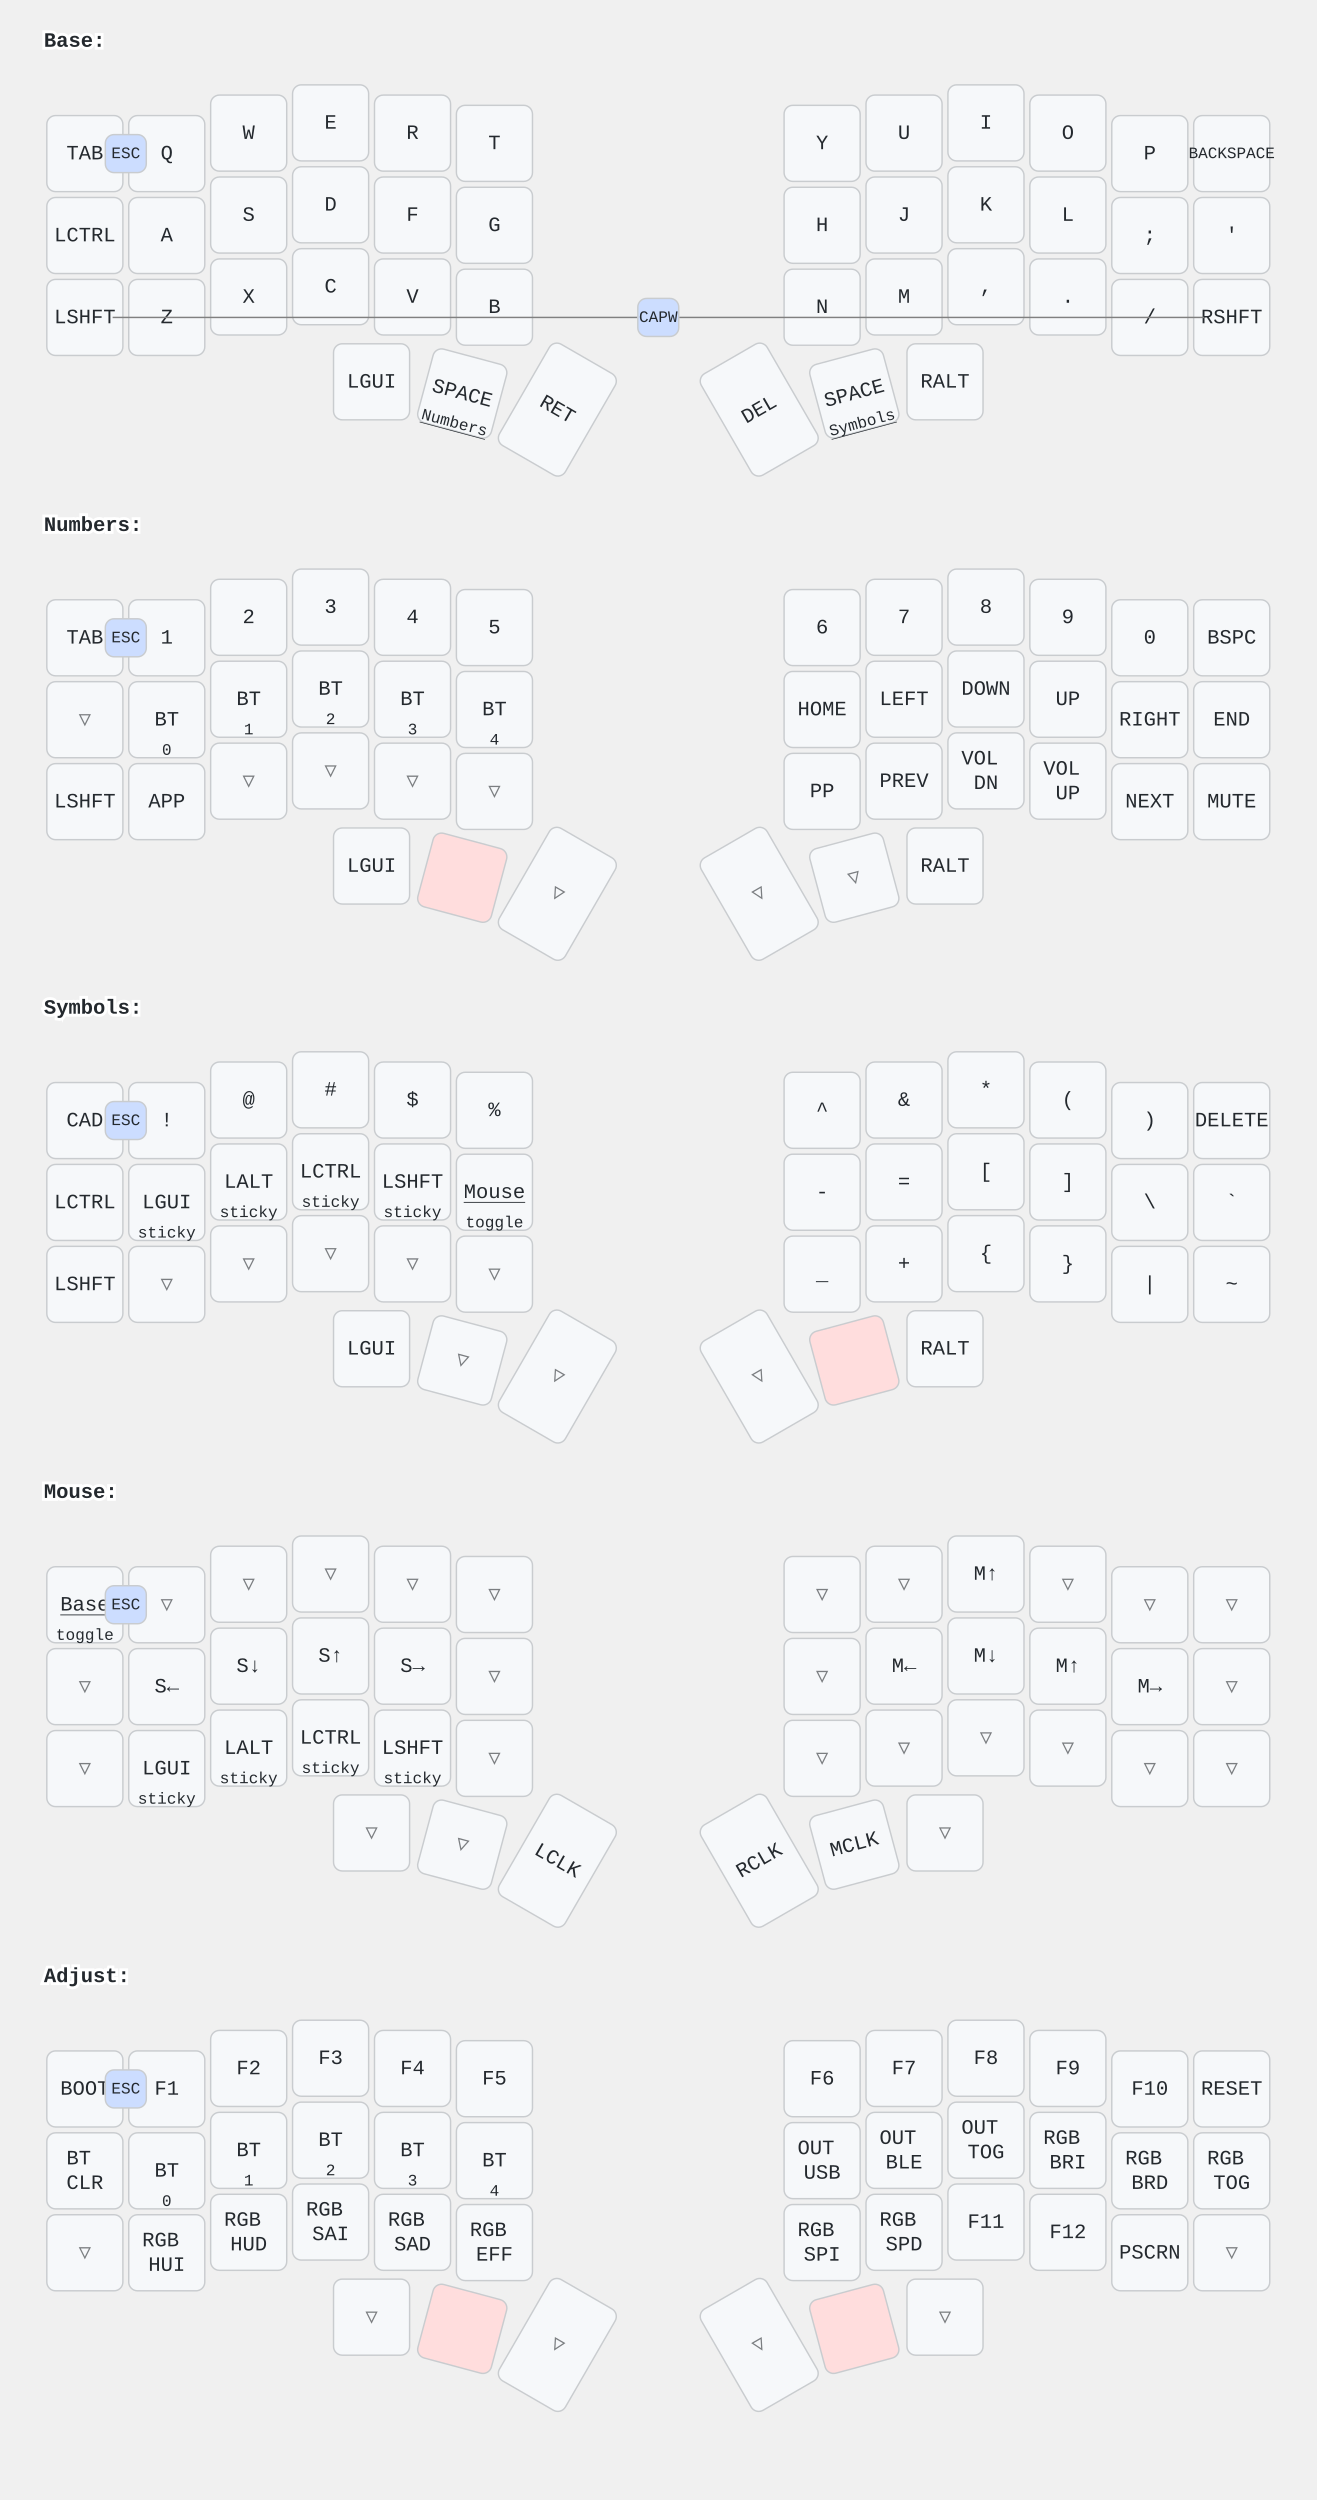
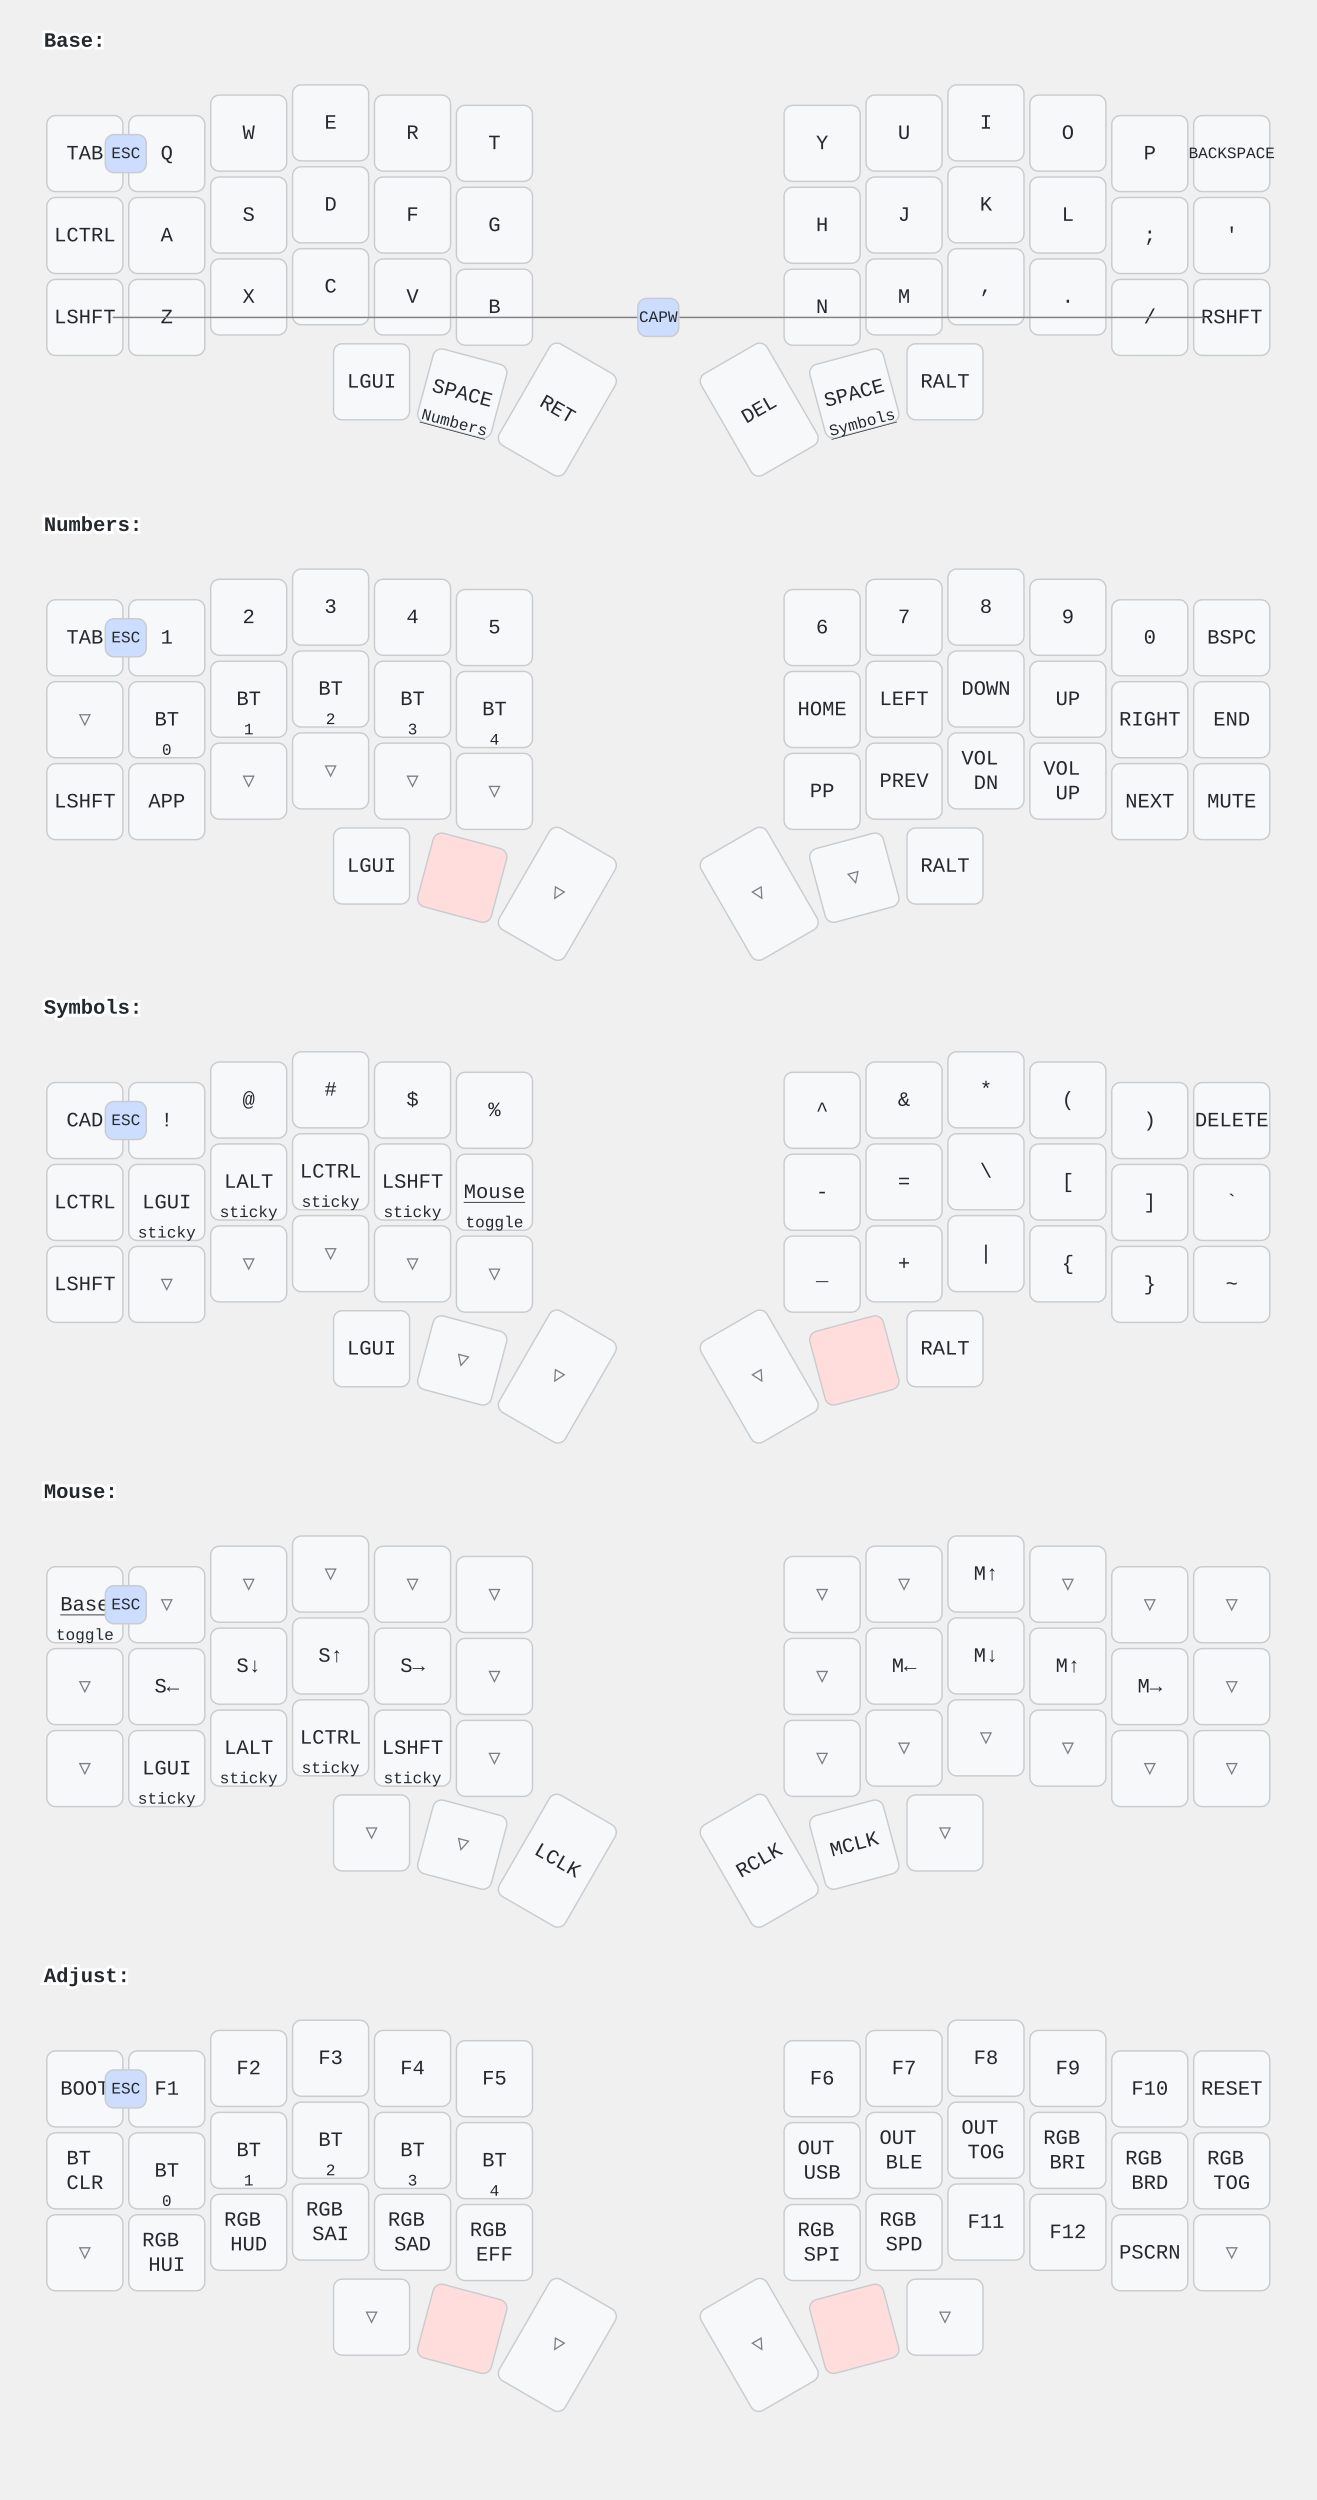
<svg xmlns="http://www.w3.org/2000/svg" width="900" height="1709" viewBox="0 0 900 1709" class="keymap">
  <style>/* inherit to force styles through use tags */
svg path {
    fill: inherit;
}

/* font and background color specifications */
svg.keymap {
    font-family: SFMono-Regular,Consolas,Liberation Mono,Menlo,monospace;
    font-size: 14px;
    font-kerning: normal;
    text-rendering: optimizeLegibility;
    fill: #24292e;
}

/* default key styling */
rect.key {
    fill: #f6f8fa;
}

rect.key, rect.combo {
    stroke: #c9cccf;
    stroke-width: 1;
}

/* default key side styling, only used is draw_key_sides is set */
rect.side {
    filter: brightness(90%);
}

/* color accent for combo boxes */
rect.combo, rect.combo-separate {
    fill: #cdf;
}

/* color accent for held keys */
rect.held, rect.combo.held {
    fill: #fdd;
}

/* color accent for ghost (optional) keys */
rect.ghost, rect.combo.ghost {
    stroke-dasharray: 4, 4;
    stroke-width: 2;
}

text {
    text-anchor: middle;
    dominant-baseline: middle;
}

/* styling for layer labels */
text.label {
    font-weight: bold;
    text-anchor: start;
    stroke: white;
    stroke-width: 4;
    paint-order: stroke;
}

/* styling for optional footer */
text.footer {
    text-anchor: end;
    dominant-baseline: auto;
    stroke: white;
    stroke-width: 4;
    paint-order: stroke;
}

/* styling for combo tap, and key non-tap label text */
text.combo, text.hold, text.shifted, text.left, text.right, text.tl, text.tr, text.bl, text.br {
    font-size: 11px;
}

text.hold, text.bl, text.br {
    text-anchor: middle;
    dominant-baseline: auto;
}

text.shifted, text.tl, text.tr {
    text-anchor: middle;
    dominant-baseline: hanging;
}

text.left, text.tl, text.bl {
    text-anchor: start;
}

text.right, text.tr, text.br {
    text-anchor: end;
}

text.layer-activator {
    text-decoration: underline;
}

/* styling for hold/shifted label text in combo box */
text.combo.hold, text.combo.shifted, text.combo.left, text.combo.right {
    font-size: 8px;
}

/* lighter symbol for transparent keys */
text.trans {
    fill: #7b7e81;
}

/* styling for combo dendrons */
path.combo {
    stroke-width: 1;
    stroke: gray;
    fill: none;
}

/* Start Tabler Icons Cleanup */
/* cannot use height/width with glyphs */
.icon-tabler &gt; path {
    fill: inherit;
    stroke: inherit;
    stroke-width: 2;
}
/* hide tabler's default box */
.icon-tabler &gt; path[stroke="none"][fill="none"] {
    visibility: hidden;
}
/* End Tabler Icons Cleanup */
</style>
  <g transform="translate(30, 0)" class="layer-Base">
    <text x="0" y="28" class="label" id="Base">Base:</text>
    <g transform="translate(0, 56)">
      <g transform="translate(28, 49)" class="key keypos-0">
        <rect rx="6" ry="6" x="-26" y="-26" width="52" height="52" class="key" />
        <text x="0" y="0" class="key tap">TAB</text>
      </g>
      <g transform="translate(84, 49)" class="key keypos-1">
        <rect rx="6" ry="6" x="-26" y="-26" width="52" height="52" class="key" />
        <text x="0" y="0" class="key tap">Q</text>
      </g>
      <g transform="translate(140, 35)" class="key keypos-2">
        <rect rx="6" ry="6" x="-26" y="-26" width="52" height="52" class="key" />
        <text x="0" y="0" class="key tap">W</text>
      </g>
      <g transform="translate(196, 28)" class="key keypos-3">
        <rect rx="6" ry="6" x="-26" y="-26" width="52" height="52" class="key" />
        <text x="0" y="0" class="key tap">E</text>
      </g>
      <g transform="translate(252, 35)" class="key keypos-4">
        <rect rx="6" ry="6" x="-26" y="-26" width="52" height="52" class="key" />
        <text x="0" y="0" class="key tap">R</text>
      </g>
      <g transform="translate(308, 42)" class="key keypos-5">
        <rect rx="6" ry="6" x="-26" y="-26" width="52" height="52" class="key" />
        <text x="0" y="0" class="key tap">T</text>
      </g>
      <g transform="translate(532, 42)" class="key keypos-6">
        <rect rx="6" ry="6" x="-26" y="-26" width="52" height="52" class="key" />
        <text x="0" y="0" class="key tap">Y</text>
      </g>
      <g transform="translate(588, 35)" class="key keypos-7">
        <rect rx="6" ry="6" x="-26" y="-26" width="52" height="52" class="key" />
        <text x="0" y="0" class="key tap">U</text>
      </g>
      <g transform="translate(644, 28)" class="key keypos-8">
        <rect rx="6" ry="6" x="-26" y="-26" width="52" height="52" class="key" />
        <text x="0" y="0" class="key tap">I</text>
      </g>
      <g transform="translate(700, 35)" class="key keypos-9">
        <rect rx="6" ry="6" x="-26" y="-26" width="52" height="52" class="key" />
        <text x="0" y="0" class="key tap">O</text>
      </g>
      <g transform="translate(756, 49)" class="key keypos-10">
        <rect rx="6" ry="6" x="-26" y="-26" width="52" height="52" class="key" />
        <text x="0" y="0" class="key tap">P</text>
      </g>
      <g transform="translate(812, 49)" class="key keypos-11">
        <rect rx="6" ry="6" x="-26" y="-26" width="52" height="52" class="key" />
        <text x="0" y="0" class="key tap">
          <tspan style="font-size: 78%">BACKSPACE</tspan>
        </text>
      </g>
      <g transform="translate(28, 105)" class="key keypos-12">
        <rect rx="6" ry="6" x="-26" y="-26" width="52" height="52" class="key" />
        <text x="0" y="0" class="key tap">LCTRL</text>
      </g>
      <g transform="translate(84, 105)" class="key keypos-13">
        <rect rx="6" ry="6" x="-26" y="-26" width="52" height="52" class="key" />
        <text x="0" y="0" class="key tap">A</text>
      </g>
      <g transform="translate(140, 91)" class="key keypos-14">
        <rect rx="6" ry="6" x="-26" y="-26" width="52" height="52" class="key" />
        <text x="0" y="0" class="key tap">S</text>
      </g>
      <g transform="translate(196, 84)" class="key keypos-15">
        <rect rx="6" ry="6" x="-26" y="-26" width="52" height="52" class="key" />
        <text x="0" y="0" class="key tap">D</text>
      </g>
      <g transform="translate(252, 91)" class="key keypos-16">
        <rect rx="6" ry="6" x="-26" y="-26" width="52" height="52" class="key" />
        <text x="0" y="0" class="key tap">F</text>
      </g>
      <g transform="translate(308, 98)" class="key keypos-17">
        <rect rx="6" ry="6" x="-26" y="-26" width="52" height="52" class="key" />
        <text x="0" y="0" class="key tap">G</text>
      </g>
      <g transform="translate(532, 98)" class="key keypos-18">
        <rect rx="6" ry="6" x="-26" y="-26" width="52" height="52" class="key" />
        <text x="0" y="0" class="key tap">H</text>
      </g>
      <g transform="translate(588, 91)" class="key keypos-19">
        <rect rx="6" ry="6" x="-26" y="-26" width="52" height="52" class="key" />
        <text x="0" y="0" class="key tap">J</text>
      </g>
      <g transform="translate(644, 84)" class="key keypos-20">
        <rect rx="6" ry="6" x="-26" y="-26" width="52" height="52" class="key" />
        <text x="0" y="0" class="key tap">K</text>
      </g>
      <g transform="translate(700, 91)" class="key keypos-21">
        <rect rx="6" ry="6" x="-26" y="-26" width="52" height="52" class="key" />
        <text x="0" y="0" class="key tap">L</text>
      </g>
      <g transform="translate(756, 105)" class="key keypos-22">
        <rect rx="6" ry="6" x="-26" y="-26" width="52" height="52" class="key" />
        <text x="0" y="0" class="key tap">;</text>
      </g>
      <g transform="translate(812, 105)" class="key keypos-23">
        <rect rx="6" ry="6" x="-26" y="-26" width="52" height="52" class="key" />
        <text x="0" y="0" class="key tap">'</text>
      </g>
      <g transform="translate(28, 161)" class="key keypos-24">
        <rect rx="6" ry="6" x="-26" y="-26" width="52" height="52" class="key" />
        <text x="0" y="0" class="key tap">LSHFT</text>
      </g>
      <g transform="translate(84, 161)" class="key keypos-25">
        <rect rx="6" ry="6" x="-26" y="-26" width="52" height="52" class="key" />
        <text x="0" y="0" class="key tap">Z</text>
      </g>
      <g transform="translate(140, 147)" class="key keypos-26">
        <rect rx="6" ry="6" x="-26" y="-26" width="52" height="52" class="key" />
        <text x="0" y="0" class="key tap">X</text>
      </g>
      <g transform="translate(196, 140)" class="key keypos-27">
        <rect rx="6" ry="6" x="-26" y="-26" width="52" height="52" class="key" />
        <text x="0" y="0" class="key tap">C</text>
      </g>
      <g transform="translate(252, 147)" class="key keypos-28">
        <rect rx="6" ry="6" x="-26" y="-26" width="52" height="52" class="key" />
        <text x="0" y="0" class="key tap">V</text>
      </g>
      <g transform="translate(308, 154)" class="key keypos-29">
        <rect rx="6" ry="6" x="-26" y="-26" width="52" height="52" class="key" />
        <text x="0" y="0" class="key tap">B</text>
      </g>
      <g transform="translate(532, 154)" class="key keypos-30">
        <rect rx="6" ry="6" x="-26" y="-26" width="52" height="52" class="key" />
        <text x="0" y="0" class="key tap">N</text>
      </g>
      <g transform="translate(588, 147)" class="key keypos-31">
        <rect rx="6" ry="6" x="-26" y="-26" width="52" height="52" class="key" />
        <text x="0" y="0" class="key tap">M</text>
      </g>
      <g transform="translate(644, 140)" class="key keypos-32">
        <rect rx="6" ry="6" x="-26" y="-26" width="52" height="52" class="key" />
        <text x="0" y="0" class="key tap">,</text>
      </g>
      <g transform="translate(700, 147)" class="key keypos-33">
        <rect rx="6" ry="6" x="-26" y="-26" width="52" height="52" class="key" />
        <text x="0" y="0" class="key tap">.</text>
      </g>
      <g transform="translate(756, 161)" class="key keypos-34">
        <rect rx="6" ry="6" x="-26" y="-26" width="52" height="52" class="key" />
        <text x="0" y="0" class="key tap">/</text>
      </g>
      <g transform="translate(812, 161)" class="key keypos-35">
        <rect rx="6" ry="6" x="-26" y="-26" width="52" height="52" class="key" />
        <text x="0" y="0" class="key tap">RSHFT</text>
      </g>
      <g transform="translate(224, 205)" class="key keypos-36">
        <rect rx="6" ry="6" x="-26" y="-26" width="52" height="52" class="key" />
        <text x="0" y="0" class="key tap">LGUI</text>
      </g>
      <g transform="translate(286, 213) rotate(15.0)" class="key keypos-37">
        <rect rx="6" ry="6" x="-26" y="-26" width="52" height="52" class="key" />
        <text x="0" y="0" class="key tap">SPACE</text>
        <a href="#Numbers">
          <text x="0" y="24" class="key hold layer-activator">Numbers</text>
        </a>
      </g>
      <g transform="translate(351, 224) rotate(30.0)" class="key keypos-38">
        <rect rx="6" ry="6" x="-26" y="-40" width="52" height="80" class="key" />
        <text x="0" y="0" class="key tap">RET</text>
      </g>
      <g transform="translate(489, 224) rotate(-30.0)" class="key keypos-39">
        <rect rx="6" ry="6" x="-26" y="-40" width="52" height="80" class="key" />
        <text x="0" y="0" class="key tap">DEL</text>
      </g>
      <g transform="translate(554, 213) rotate(-15.0)" class="key keypos-40">
        <rect rx="6" ry="6" x="-26" y="-26" width="52" height="52" class="key" />
        <text x="0" y="0" class="key tap">SPACE</text>
        <a href="#Symbols">
          <text x="0" y="24" class="key hold layer-activator">Symbols</text>
        </a>
      </g>
      <g transform="translate(616, 205)" class="key keypos-41">
        <rect rx="6" ry="6" x="-26" y="-26" width="52" height="52" class="key" />
        <text x="0" y="0" class="key tap">RALT</text>
      </g>
      <g class="combo combopos-0">
        <rect rx="6" ry="6" x="42" y="36" width="28" height="26" class="combo" />
        <text x="56" y="49" class="combo tap">ESC</text>
      </g>
      <g class="combo combopos-1">
        <path d="M420,161 l-373,0" class="combo" />
        <path d="M420,161 l373,0" class="combo" />
        <rect rx="6" ry="6" x="406" y="148" width="28" height="26" class="combo" />
        <text x="420" y="161" class="combo tap">CAPW</text>
      </g>
    </g>
  </g>
  <g transform="translate(30, 331)" class="layer-Numbers">
    <text x="0" y="28" class="label" id="Numbers">Numbers:</text>
    <g transform="translate(0, 56)">
      <g transform="translate(28, 49)" class="key keypos-0">
        <rect rx="6" ry="6" x="-26" y="-26" width="52" height="52" class="key" />
        <text x="0" y="0" class="key tap">TAB</text>
      </g>
      <g transform="translate(84, 49)" class="key keypos-1">
        <rect rx="6" ry="6" x="-26" y="-26" width="52" height="52" class="key" />
        <text x="0" y="0" class="key tap">1</text>
      </g>
      <g transform="translate(140, 35)" class="key keypos-2">
        <rect rx="6" ry="6" x="-26" y="-26" width="52" height="52" class="key" />
        <text x="0" y="0" class="key tap">2</text>
      </g>
      <g transform="translate(196, 28)" class="key keypos-3">
        <rect rx="6" ry="6" x="-26" y="-26" width="52" height="52" class="key" />
        <text x="0" y="0" class="key tap">3</text>
      </g>
      <g transform="translate(252, 35)" class="key keypos-4">
        <rect rx="6" ry="6" x="-26" y="-26" width="52" height="52" class="key" />
        <text x="0" y="0" class="key tap">4</text>
      </g>
      <g transform="translate(308, 42)" class="key keypos-5">
        <rect rx="6" ry="6" x="-26" y="-26" width="52" height="52" class="key" />
        <text x="0" y="0" class="key tap">5</text>
      </g>
      <g transform="translate(532, 42)" class="key keypos-6">
        <rect rx="6" ry="6" x="-26" y="-26" width="52" height="52" class="key" />
        <text x="0" y="0" class="key tap">6</text>
      </g>
      <g transform="translate(588, 35)" class="key keypos-7">
        <rect rx="6" ry="6" x="-26" y="-26" width="52" height="52" class="key" />
        <text x="0" y="0" class="key tap">7</text>
      </g>
      <g transform="translate(644, 28)" class="key keypos-8">
        <rect rx="6" ry="6" x="-26" y="-26" width="52" height="52" class="key" />
        <text x="0" y="0" class="key tap">8</text>
      </g>
      <g transform="translate(700, 35)" class="key keypos-9">
        <rect rx="6" ry="6" x="-26" y="-26" width="52" height="52" class="key" />
        <text x="0" y="0" class="key tap">9</text>
      </g>
      <g transform="translate(756, 49)" class="key keypos-10">
        <rect rx="6" ry="6" x="-26" y="-26" width="52" height="52" class="key" />
        <text x="0" y="0" class="key tap">0</text>
      </g>
      <g transform="translate(812, 49)" class="key keypos-11">
        <rect rx="6" ry="6" x="-26" y="-26" width="52" height="52" class="key" />
        <text x="0" y="0" class="key tap">BSPC</text>
      </g>
      <g transform="translate(28, 105)" class="key trans keypos-12">
        <rect rx="6" ry="6" x="-26" y="-26" width="52" height="52" class="key trans" />
        <text x="0" y="0" class="key trans tap">▽</text>
      </g>
      <g transform="translate(84, 105)" class="key keypos-13">
        <rect rx="6" ry="6" x="-26" y="-26" width="52" height="52" class="key" />
        <text x="0" y="0" class="key tap">BT</text>
        <text x="0" y="24" class="key hold">0</text>
      </g>
      <g transform="translate(140, 91)" class="key keypos-14">
        <rect rx="6" ry="6" x="-26" y="-26" width="52" height="52" class="key" />
        <text x="0" y="0" class="key tap">BT</text>
        <text x="0" y="24" class="key hold">1</text>
      </g>
      <g transform="translate(196, 84)" class="key keypos-15">
        <rect rx="6" ry="6" x="-26" y="-26" width="52" height="52" class="key" />
        <text x="0" y="0" class="key tap">BT</text>
        <text x="0" y="24" class="key hold">2</text>
      </g>
      <g transform="translate(252, 91)" class="key keypos-16">
        <rect rx="6" ry="6" x="-26" y="-26" width="52" height="52" class="key" />
        <text x="0" y="0" class="key tap">BT</text>
        <text x="0" y="24" class="key hold">3</text>
      </g>
      <g transform="translate(308, 98)" class="key keypos-17">
        <rect rx="6" ry="6" x="-26" y="-26" width="52" height="52" class="key" />
        <text x="0" y="0" class="key tap">BT</text>
        <text x="0" y="24" class="key hold">4</text>
      </g>
      <g transform="translate(532, 98)" class="key keypos-18">
        <rect rx="6" ry="6" x="-26" y="-26" width="52" height="52" class="key" />
        <text x="0" y="0" class="key tap">HOME</text>
      </g>
      <g transform="translate(588, 91)" class="key keypos-19">
        <rect rx="6" ry="6" x="-26" y="-26" width="52" height="52" class="key" />
        <text x="0" y="0" class="key tap">LEFT</text>
      </g>
      <g transform="translate(644, 84)" class="key keypos-20">
        <rect rx="6" ry="6" x="-26" y="-26" width="52" height="52" class="key" />
        <text x="0" y="0" class="key tap">DOWN</text>
      </g>
      <g transform="translate(700, 91)" class="key keypos-21">
        <rect rx="6" ry="6" x="-26" y="-26" width="52" height="52" class="key" />
        <text x="0" y="0" class="key tap">UP</text>
      </g>
      <g transform="translate(756, 105)" class="key keypos-22">
        <rect rx="6" ry="6" x="-26" y="-26" width="52" height="52" class="key" />
        <text x="0" y="0" class="key tap">RIGHT</text>
      </g>
      <g transform="translate(812, 105)" class="key keypos-23">
        <rect rx="6" ry="6" x="-26" y="-26" width="52" height="52" class="key" />
        <text x="0" y="0" class="key tap">END</text>
      </g>
      <g transform="translate(28, 161)" class="key keypos-24">
        <rect rx="6" ry="6" x="-26" y="-26" width="52" height="52" class="key" />
        <text x="0" y="0" class="key tap">LSHFT</text>
      </g>
      <g transform="translate(84, 161)" class="key keypos-25">
        <rect rx="6" ry="6" x="-26" y="-26" width="52" height="52" class="key" />
        <text x="0" y="0" class="key tap">APP</text>
      </g>
      <g transform="translate(140, 147)" class="key trans keypos-26">
        <rect rx="6" ry="6" x="-26" y="-26" width="52" height="52" class="key trans" />
        <text x="0" y="0" class="key trans tap">▽</text>
      </g>
      <g transform="translate(196, 140)" class="key trans keypos-27">
        <rect rx="6" ry="6" x="-26" y="-26" width="52" height="52" class="key trans" />
        <text x="0" y="0" class="key trans tap">▽</text>
      </g>
      <g transform="translate(252, 147)" class="key trans keypos-28">
        <rect rx="6" ry="6" x="-26" y="-26" width="52" height="52" class="key trans" />
        <text x="0" y="0" class="key trans tap">▽</text>
      </g>
      <g transform="translate(308, 154)" class="key trans keypos-29">
        <rect rx="6" ry="6" x="-26" y="-26" width="52" height="52" class="key trans" />
        <text x="0" y="0" class="key trans tap">▽</text>
      </g>
      <g transform="translate(532, 154)" class="key keypos-30">
        <rect rx="6" ry="6" x="-26" y="-26" width="52" height="52" class="key" />
        <text x="0" y="0" class="key tap">PP</text>
      </g>
      <g transform="translate(588, 147)" class="key keypos-31">
        <rect rx="6" ry="6" x="-26" y="-26" width="52" height="52" class="key" />
        <text x="0" y="0" class="key tap">PREV</text>
      </g>
      <g transform="translate(644, 140)" class="key keypos-32">
        <rect rx="6" ry="6" x="-26" y="-26" width="52" height="52" class="key" />
        <text x="0" y="0" class="key tap">
          <tspan x="0" dy="-0.6em">VOL</tspan>
          <tspan x="0" dy="1.2em">DN</tspan>
        </text>
      </g>
      <g transform="translate(700, 147)" class="key keypos-33">
        <rect rx="6" ry="6" x="-26" y="-26" width="52" height="52" class="key" />
        <text x="0" y="0" class="key tap">
          <tspan x="0" dy="-0.6em">VOL</tspan>
          <tspan x="0" dy="1.2em">UP</tspan>
        </text>
      </g>
      <g transform="translate(756, 161)" class="key keypos-34">
        <rect rx="6" ry="6" x="-26" y="-26" width="52" height="52" class="key" />
        <text x="0" y="0" class="key tap">NEXT</text>
      </g>
      <g transform="translate(812, 161)" class="key keypos-35">
        <rect rx="6" ry="6" x="-26" y="-26" width="52" height="52" class="key" />
        <text x="0" y="0" class="key tap">MUTE</text>
      </g>
      <g transform="translate(224, 205)" class="key keypos-36">
        <rect rx="6" ry="6" x="-26" y="-26" width="52" height="52" class="key" />
        <text x="0" y="0" class="key tap">LGUI</text>
      </g>
      <g transform="translate(286, 213) rotate(15.0)" class="key held keypos-37">
        <rect rx="6" ry="6" x="-26" y="-26" width="52" height="52" class="key held" />
      </g>
      <g transform="translate(351, 224) rotate(30.0)" class="key trans keypos-38">
        <rect rx="6" ry="6" x="-26" y="-40" width="52" height="80" class="key trans" />
        <text x="0" y="0" class="key trans tap">▽</text>
      </g>
      <g transform="translate(489, 224) rotate(-30.0)" class="key trans keypos-39">
        <rect rx="6" ry="6" x="-26" y="-40" width="52" height="80" class="key trans" />
        <text x="0" y="0" class="key trans tap">▽</text>
      </g>
      <g transform="translate(554, 213) rotate(-15.0)" class="key trans keypos-40">
        <rect rx="6" ry="6" x="-26" y="-26" width="52" height="52" class="key trans" />
        <text x="0" y="0" class="key trans tap">▽</text>
      </g>
      <g transform="translate(616, 205)" class="key keypos-41">
        <rect rx="6" ry="6" x="-26" y="-26" width="52" height="52" class="key" />
        <text x="0" y="0" class="key tap">RALT</text>
      </g>
      <g class="combo combopos-0">
        <rect rx="6" ry="6" x="42" y="36" width="28" height="26" class="combo" />
        <text x="56" y="49" class="combo tap">ESC</text>
      </g>
    </g>
  </g>
  <g transform="translate(30, 661)" class="layer-Symbols">
    <text x="0" y="28" class="label" id="Symbols">Symbols:</text>
    <g transform="translate(0, 56)">
      <g transform="translate(28, 49)" class="key keypos-0">
        <rect rx="6" ry="6" x="-26" y="-26" width="52" height="52" class="key" />
        <text x="0" y="0" class="key tap">CAD</text>
      </g>
      <g transform="translate(84, 49)" class="key keypos-1">
        <rect rx="6" ry="6" x="-26" y="-26" width="52" height="52" class="key" />
        <text x="0" y="0" class="key tap">!</text>
      </g>
      <g transform="translate(140, 35)" class="key keypos-2">
        <rect rx="6" ry="6" x="-26" y="-26" width="52" height="52" class="key" />
        <text x="0" y="0" class="key tap">@</text>
      </g>
      <g transform="translate(196, 28)" class="key keypos-3">
        <rect rx="6" ry="6" x="-26" y="-26" width="52" height="52" class="key" />
        <text x="0" y="0" class="key tap">#</text>
      </g>
      <g transform="translate(252, 35)" class="key keypos-4">
        <rect rx="6" ry="6" x="-26" y="-26" width="52" height="52" class="key" />
        <text x="0" y="0" class="key tap">$</text>
      </g>
      <g transform="translate(308, 42)" class="key keypos-5">
        <rect rx="6" ry="6" x="-26" y="-26" width="52" height="52" class="key" />
        <text x="0" y="0" class="key tap">%</text>
      </g>
      <g transform="translate(532, 42)" class="key keypos-6">
        <rect rx="6" ry="6" x="-26" y="-26" width="52" height="52" class="key" />
        <text x="0" y="0" class="key tap">^</text>
      </g>
      <g transform="translate(588, 35)" class="key keypos-7">
        <rect rx="6" ry="6" x="-26" y="-26" width="52" height="52" class="key" />
        <text x="0" y="0" class="key tap">&amp;</text>
      </g>
      <g transform="translate(644, 28)" class="key keypos-8">
        <rect rx="6" ry="6" x="-26" y="-26" width="52" height="52" class="key" />
        <text x="0" y="0" class="key tap">*</text>
      </g>
      <g transform="translate(700, 35)" class="key keypos-9">
        <rect rx="6" ry="6" x="-26" y="-26" width="52" height="52" class="key" />
        <text x="0" y="0" class="key tap">(</text>
      </g>
      <g transform="translate(756, 49)" class="key keypos-10">
        <rect rx="6" ry="6" x="-26" y="-26" width="52" height="52" class="key" />
        <text x="0" y="0" class="key tap">)</text>
      </g>
      <g transform="translate(812, 49)" class="key keypos-11">
        <rect rx="6" ry="6" x="-26" y="-26" width="52" height="52" class="key" />
        <text x="0" y="0" class="key tap">DELETE</text>
      </g>
      <g transform="translate(28, 105)" class="key keypos-12">
        <rect rx="6" ry="6" x="-26" y="-26" width="52" height="52" class="key" />
        <text x="0" y="0" class="key tap">LCTRL</text>
      </g>
      <g transform="translate(84, 105)" class="key keypos-13">
        <rect rx="6" ry="6" x="-26" y="-26" width="52" height="52" class="key" />
        <text x="0" y="0" class="key tap">LGUI</text>
        <text x="0" y="24" class="key hold">sticky</text>
      </g>
      <g transform="translate(140, 91)" class="key keypos-14">
        <rect rx="6" ry="6" x="-26" y="-26" width="52" height="52" class="key" />
        <text x="0" y="0" class="key tap">LALT</text>
        <text x="0" y="24" class="key hold">sticky</text>
      </g>
      <g transform="translate(196, 84)" class="key keypos-15">
        <rect rx="6" ry="6" x="-26" y="-26" width="52" height="52" class="key" />
        <text x="0" y="0" class="key tap">LCTRL</text>
        <text x="0" y="24" class="key hold">sticky</text>
      </g>
      <g transform="translate(252, 91)" class="key keypos-16">
        <rect rx="6" ry="6" x="-26" y="-26" width="52" height="52" class="key" />
        <text x="0" y="0" class="key tap">LSHFT</text>
        <text x="0" y="24" class="key hold">sticky</text>
      </g>
      <g transform="translate(308, 98)" class="key keypos-17">
        <rect rx="6" ry="6" x="-26" y="-26" width="52" height="52" class="key" />
        <a href="#Mouse">
          <text x="0" y="0" class="key tap layer-activator">Mouse</text>
        </a>
        <text x="0" y="24" class="key hold">toggle</text>
      </g>
      <g transform="translate(532, 98)" class="key keypos-18">
        <rect rx="6" ry="6" x="-26" y="-26" width="52" height="52" class="key" />
        <text x="0" y="0" class="key tap">-</text>
      </g>
      <g transform="translate(588, 91)" class="key keypos-19">
        <rect rx="6" ry="6" x="-26" y="-26" width="52" height="52" class="key" />
        <text x="0" y="0" class="key tap">=</text>
      </g>
      <g transform="translate(644, 84)" class="key keypos-20">
        <rect rx="6" ry="6" x="-26" y="-26" width="52" height="52" class="key" />
+         <text x="0" y="0" class="key tap">\</text>
+       </g>
+       <g transform="translate(700, 91)" class="key keypos-21">
+         <rect rx="6" ry="6" x="-26" y="-26" width="52" height="52" class="key" />
        <text x="0" y="0" class="key tap">[</text>
      </g>
-       <g transform="translate(700, 91)" class="key keypos-21">
+       <g transform="translate(756, 105)" class="key keypos-22">
        <rect rx="6" ry="6" x="-26" y="-26" width="52" height="52" class="key" />
        <text x="0" y="0" class="key tap">]</text>
      </g>
-       <g transform="translate(756, 105)" class="key keypos-22">
-         <rect rx="6" ry="6" x="-26" y="-26" width="52" height="52" class="key" />
-         <text x="0" y="0" class="key tap">\</text>
-       </g>
      <g transform="translate(812, 105)" class="key keypos-23">
        <rect rx="6" ry="6" x="-26" y="-26" width="52" height="52" class="key" />
        <text x="0" y="0" class="key tap">`</text>
      </g>
      <g transform="translate(28, 161)" class="key keypos-24">
        <rect rx="6" ry="6" x="-26" y="-26" width="52" height="52" class="key" />
        <text x="0" y="0" class="key tap">LSHFT</text>
      </g>
      <g transform="translate(84, 161)" class="key trans keypos-25">
        <rect rx="6" ry="6" x="-26" y="-26" width="52" height="52" class="key trans" />
        <text x="0" y="0" class="key trans tap">▽</text>
      </g>
      <g transform="translate(140, 147)" class="key trans keypos-26">
        <rect rx="6" ry="6" x="-26" y="-26" width="52" height="52" class="key trans" />
        <text x="0" y="0" class="key trans tap">▽</text>
      </g>
      <g transform="translate(196, 140)" class="key trans keypos-27">
        <rect rx="6" ry="6" x="-26" y="-26" width="52" height="52" class="key trans" />
        <text x="0" y="0" class="key trans tap">▽</text>
      </g>
      <g transform="translate(252, 147)" class="key trans keypos-28">
        <rect rx="6" ry="6" x="-26" y="-26" width="52" height="52" class="key trans" />
        <text x="0" y="0" class="key trans tap">▽</text>
      </g>
      <g transform="translate(308, 154)" class="key trans keypos-29">
        <rect rx="6" ry="6" x="-26" y="-26" width="52" height="52" class="key trans" />
        <text x="0" y="0" class="key trans tap">▽</text>
      </g>
      <g transform="translate(532, 154)" class="key keypos-30">
        <rect rx="6" ry="6" x="-26" y="-26" width="52" height="52" class="key" />
        <text x="0" y="0" class="key tap">_</text>
      </g>
      <g transform="translate(588, 147)" class="key keypos-31">
        <rect rx="6" ry="6" x="-26" y="-26" width="52" height="52" class="key" />
        <text x="0" y="0" class="key tap">+</text>
      </g>
      <g transform="translate(644, 140)" class="key keypos-32">
        <rect rx="6" ry="6" x="-26" y="-26" width="52" height="52" class="key" />
+         <text x="0" y="0" class="key tap">|</text>
+       </g>
+       <g transform="translate(700, 147)" class="key keypos-33">
+         <rect rx="6" ry="6" x="-26" y="-26" width="52" height="52" class="key" />
        <text x="0" y="0" class="key tap">{</text>
      </g>
-       <g transform="translate(700, 147)" class="key keypos-33">
+       <g transform="translate(756, 161)" class="key keypos-34">
        <rect rx="6" ry="6" x="-26" y="-26" width="52" height="52" class="key" />
        <text x="0" y="0" class="key tap">}</text>
-       </g>
-       <g transform="translate(756, 161)" class="key keypos-34">
-         <rect rx="6" ry="6" x="-26" y="-26" width="52" height="52" class="key" />
-         <text x="0" y="0" class="key tap">|</text>
      </g>
      <g transform="translate(812, 161)" class="key keypos-35">
        <rect rx="6" ry="6" x="-26" y="-26" width="52" height="52" class="key" />
        <text x="0" y="0" class="key tap">~</text>
      </g>
      <g transform="translate(224, 205)" class="key keypos-36">
        <rect rx="6" ry="6" x="-26" y="-26" width="52" height="52" class="key" />
        <text x="0" y="0" class="key tap">LGUI</text>
      </g>
      <g transform="translate(286, 213) rotate(15.0)" class="key trans keypos-37">
        <rect rx="6" ry="6" x="-26" y="-26" width="52" height="52" class="key trans" />
        <text x="0" y="0" class="key trans tap">▽</text>
      </g>
      <g transform="translate(351, 224) rotate(30.0)" class="key trans keypos-38">
        <rect rx="6" ry="6" x="-26" y="-40" width="52" height="80" class="key trans" />
        <text x="0" y="0" class="key trans tap">▽</text>
      </g>
      <g transform="translate(489, 224) rotate(-30.0)" class="key trans keypos-39">
        <rect rx="6" ry="6" x="-26" y="-40" width="52" height="80" class="key trans" />
        <text x="0" y="0" class="key trans tap">▽</text>
      </g>
      <g transform="translate(554, 213) rotate(-15.0)" class="key held keypos-40">
        <rect rx="6" ry="6" x="-26" y="-26" width="52" height="52" class="key held" />
      </g>
      <g transform="translate(616, 205)" class="key keypos-41">
        <rect rx="6" ry="6" x="-26" y="-26" width="52" height="52" class="key" />
        <text x="0" y="0" class="key tap">RALT</text>
      </g>
      <g class="combo combopos-0">
        <rect rx="6" ry="6" x="42" y="36" width="28" height="26" class="combo" />
        <text x="56" y="49" class="combo tap">ESC</text>
      </g>
    </g>
  </g>
  <g transform="translate(30, 992)" class="layer-Mouse">
    <text x="0" y="28" class="label" id="Mouse">Mouse:</text>
    <g transform="translate(0, 56)">
      <g transform="translate(28, 49)" class="key keypos-0">
        <rect rx="6" ry="6" x="-26" y="-26" width="52" height="52" class="key" />
        <a href="#Base">
          <text x="0" y="0" class="key tap layer-activator">Base</text>
        </a>
        <text x="0" y="24" class="key hold">toggle</text>
      </g>
      <g transform="translate(84, 49)" class="key trans keypos-1">
        <rect rx="6" ry="6" x="-26" y="-26" width="52" height="52" class="key trans" />
        <text x="0" y="0" class="key trans tap">▽</text>
      </g>
      <g transform="translate(140, 35)" class="key trans keypos-2">
        <rect rx="6" ry="6" x="-26" y="-26" width="52" height="52" class="key trans" />
        <text x="0" y="0" class="key trans tap">▽</text>
      </g>
      <g transform="translate(196, 28)" class="key trans keypos-3">
        <rect rx="6" ry="6" x="-26" y="-26" width="52" height="52" class="key trans" />
        <text x="0" y="0" class="key trans tap">▽</text>
      </g>
      <g transform="translate(252, 35)" class="key trans keypos-4">
        <rect rx="6" ry="6" x="-26" y="-26" width="52" height="52" class="key trans" />
        <text x="0" y="0" class="key trans tap">▽</text>
      </g>
      <g transform="translate(308, 42)" class="key trans keypos-5">
        <rect rx="6" ry="6" x="-26" y="-26" width="52" height="52" class="key trans" />
        <text x="0" y="0" class="key trans tap">▽</text>
      </g>
      <g transform="translate(532, 42)" class="key trans keypos-6">
        <rect rx="6" ry="6" x="-26" y="-26" width="52" height="52" class="key trans" />
        <text x="0" y="0" class="key trans tap">▽</text>
      </g>
      <g transform="translate(588, 35)" class="key trans keypos-7">
        <rect rx="6" ry="6" x="-26" y="-26" width="52" height="52" class="key trans" />
        <text x="0" y="0" class="key trans tap">▽</text>
      </g>
      <g transform="translate(644, 28)" class="key keypos-8">
        <rect rx="6" ry="6" x="-26" y="-26" width="52" height="52" class="key" />
        <text x="0" y="0" class="key tap">M↑</text>
      </g>
      <g transform="translate(700, 35)" class="key trans keypos-9">
        <rect rx="6" ry="6" x="-26" y="-26" width="52" height="52" class="key trans" />
        <text x="0" y="0" class="key trans tap">▽</text>
      </g>
      <g transform="translate(756, 49)" class="key trans keypos-10">
        <rect rx="6" ry="6" x="-26" y="-26" width="52" height="52" class="key trans" />
        <text x="0" y="0" class="key trans tap">▽</text>
      </g>
      <g transform="translate(812, 49)" class="key trans keypos-11">
        <rect rx="6" ry="6" x="-26" y="-26" width="52" height="52" class="key trans" />
        <text x="0" y="0" class="key trans tap">▽</text>
      </g>
      <g transform="translate(28, 105)" class="key trans keypos-12">
        <rect rx="6" ry="6" x="-26" y="-26" width="52" height="52" class="key trans" />
        <text x="0" y="0" class="key trans tap">▽</text>
      </g>
      <g transform="translate(84, 105)" class="key keypos-13">
        <rect rx="6" ry="6" x="-26" y="-26" width="52" height="52" class="key" />
        <text x="0" y="0" class="key tap">S←</text>
      </g>
      <g transform="translate(140, 91)" class="key keypos-14">
        <rect rx="6" ry="6" x="-26" y="-26" width="52" height="52" class="key" />
        <text x="0" y="0" class="key tap">S↓</text>
      </g>
      <g transform="translate(196, 84)" class="key keypos-15">
        <rect rx="6" ry="6" x="-26" y="-26" width="52" height="52" class="key" />
        <text x="0" y="0" class="key tap">S↑</text>
      </g>
      <g transform="translate(252, 91)" class="key keypos-16">
        <rect rx="6" ry="6" x="-26" y="-26" width="52" height="52" class="key" />
        <text x="0" y="0" class="key tap">S→</text>
      </g>
      <g transform="translate(308, 98)" class="key trans keypos-17">
        <rect rx="6" ry="6" x="-26" y="-26" width="52" height="52" class="key trans" />
        <text x="0" y="0" class="key trans tap">▽</text>
      </g>
      <g transform="translate(532, 98)" class="key trans keypos-18">
        <rect rx="6" ry="6" x="-26" y="-26" width="52" height="52" class="key trans" />
        <text x="0" y="0" class="key trans tap">▽</text>
      </g>
      <g transform="translate(588, 91)" class="key keypos-19">
        <rect rx="6" ry="6" x="-26" y="-26" width="52" height="52" class="key" />
        <text x="0" y="0" class="key tap">M←</text>
      </g>
      <g transform="translate(644, 84)" class="key keypos-20">
        <rect rx="6" ry="6" x="-26" y="-26" width="52" height="52" class="key" />
        <text x="0" y="0" class="key tap">M↓</text>
      </g>
      <g transform="translate(700, 91)" class="key keypos-21">
        <rect rx="6" ry="6" x="-26" y="-26" width="52" height="52" class="key" />
        <text x="0" y="0" class="key tap">M↑</text>
      </g>
      <g transform="translate(756, 105)" class="key keypos-22">
        <rect rx="6" ry="6" x="-26" y="-26" width="52" height="52" class="key" />
        <text x="0" y="0" class="key tap">M→</text>
      </g>
      <g transform="translate(812, 105)" class="key trans keypos-23">
        <rect rx="6" ry="6" x="-26" y="-26" width="52" height="52" class="key trans" />
        <text x="0" y="0" class="key trans tap">▽</text>
      </g>
      <g transform="translate(28, 161)" class="key trans keypos-24">
        <rect rx="6" ry="6" x="-26" y="-26" width="52" height="52" class="key trans" />
        <text x="0" y="0" class="key trans tap">▽</text>
      </g>
      <g transform="translate(84, 161)" class="key keypos-25">
        <rect rx="6" ry="6" x="-26" y="-26" width="52" height="52" class="key" />
        <text x="0" y="0" class="key tap">LGUI</text>
        <text x="0" y="24" class="key hold">sticky</text>
      </g>
      <g transform="translate(140, 147)" class="key keypos-26">
        <rect rx="6" ry="6" x="-26" y="-26" width="52" height="52" class="key" />
        <text x="0" y="0" class="key tap">LALT</text>
        <text x="0" y="24" class="key hold">sticky</text>
      </g>
      <g transform="translate(196, 140)" class="key keypos-27">
        <rect rx="6" ry="6" x="-26" y="-26" width="52" height="52" class="key" />
        <text x="0" y="0" class="key tap">LCTRL</text>
        <text x="0" y="24" class="key hold">sticky</text>
      </g>
      <g transform="translate(252, 147)" class="key keypos-28">
        <rect rx="6" ry="6" x="-26" y="-26" width="52" height="52" class="key" />
        <text x="0" y="0" class="key tap">LSHFT</text>
        <text x="0" y="24" class="key hold">sticky</text>
      </g>
      <g transform="translate(308, 154)" class="key trans keypos-29">
        <rect rx="6" ry="6" x="-26" y="-26" width="52" height="52" class="key trans" />
        <text x="0" y="0" class="key trans tap">▽</text>
      </g>
      <g transform="translate(532, 154)" class="key trans keypos-30">
        <rect rx="6" ry="6" x="-26" y="-26" width="52" height="52" class="key trans" />
        <text x="0" y="0" class="key trans tap">▽</text>
      </g>
      <g transform="translate(588, 147)" class="key trans keypos-31">
        <rect rx="6" ry="6" x="-26" y="-26" width="52" height="52" class="key trans" />
        <text x="0" y="0" class="key trans tap">▽</text>
      </g>
      <g transform="translate(644, 140)" class="key trans keypos-32">
        <rect rx="6" ry="6" x="-26" y="-26" width="52" height="52" class="key trans" />
        <text x="0" y="0" class="key trans tap">▽</text>
      </g>
      <g transform="translate(700, 147)" class="key trans keypos-33">
        <rect rx="6" ry="6" x="-26" y="-26" width="52" height="52" class="key trans" />
        <text x="0" y="0" class="key trans tap">▽</text>
      </g>
      <g transform="translate(756, 161)" class="key trans keypos-34">
        <rect rx="6" ry="6" x="-26" y="-26" width="52" height="52" class="key trans" />
        <text x="0" y="0" class="key trans tap">▽</text>
      </g>
      <g transform="translate(812, 161)" class="key trans keypos-35">
        <rect rx="6" ry="6" x="-26" y="-26" width="52" height="52" class="key trans" />
        <text x="0" y="0" class="key trans tap">▽</text>
      </g>
      <g transform="translate(224, 205)" class="key trans keypos-36">
        <rect rx="6" ry="6" x="-26" y="-26" width="52" height="52" class="key trans" />
        <text x="0" y="0" class="key trans tap">▽</text>
      </g>
      <g transform="translate(286, 213) rotate(15.0)" class="key trans keypos-37">
        <rect rx="6" ry="6" x="-26" y="-26" width="52" height="52" class="key trans" />
        <text x="0" y="0" class="key trans tap">▽</text>
      </g>
      <g transform="translate(351, 224) rotate(30.0)" class="key keypos-38">
        <rect rx="6" ry="6" x="-26" y="-40" width="52" height="80" class="key" />
        <text x="0" y="0" class="key tap">LCLK</text>
      </g>
      <g transform="translate(489, 224) rotate(-30.0)" class="key keypos-39">
        <rect rx="6" ry="6" x="-26" y="-40" width="52" height="80" class="key" />
        <text x="0" y="0" class="key tap">RCLK</text>
      </g>
      <g transform="translate(554, 213) rotate(-15.0)" class="key keypos-40">
        <rect rx="6" ry="6" x="-26" y="-26" width="52" height="52" class="key" />
        <text x="0" y="0" class="key tap">MCLK</text>
      </g>
      <g transform="translate(616, 205)" class="key trans keypos-41">
        <rect rx="6" ry="6" x="-26" y="-26" width="52" height="52" class="key trans" />
        <text x="0" y="0" class="key trans tap">▽</text>
      </g>
      <g class="combo combopos-0">
        <rect rx="6" ry="6" x="42" y="36" width="28" height="26" class="combo" />
        <text x="56" y="49" class="combo tap">ESC</text>
      </g>
    </g>
  </g>
  <g transform="translate(30, 1323)" class="layer-Adjust">
    <text x="0" y="28" class="label" id="Adjust">Adjust:</text>
    <g transform="translate(0, 56)">
      <g transform="translate(28, 49)" class="key keypos-0">
        <rect rx="6" ry="6" x="-26" y="-26" width="52" height="52" class="key" />
        <text x="0" y="0" class="key tap">BOOT</text>
      </g>
      <g transform="translate(84, 49)" class="key keypos-1">
        <rect rx="6" ry="6" x="-26" y="-26" width="52" height="52" class="key" />
        <text x="0" y="0" class="key tap">F1</text>
      </g>
      <g transform="translate(140, 35)" class="key keypos-2">
        <rect rx="6" ry="6" x="-26" y="-26" width="52" height="52" class="key" />
        <text x="0" y="0" class="key tap">F2</text>
      </g>
      <g transform="translate(196, 28)" class="key keypos-3">
        <rect rx="6" ry="6" x="-26" y="-26" width="52" height="52" class="key" />
        <text x="0" y="0" class="key tap">F3</text>
      </g>
      <g transform="translate(252, 35)" class="key keypos-4">
        <rect rx="6" ry="6" x="-26" y="-26" width="52" height="52" class="key" />
        <text x="0" y="0" class="key tap">F4</text>
      </g>
      <g transform="translate(308, 42)" class="key keypos-5">
        <rect rx="6" ry="6" x="-26" y="-26" width="52" height="52" class="key" />
        <text x="0" y="0" class="key tap">F5</text>
      </g>
      <g transform="translate(532, 42)" class="key keypos-6">
        <rect rx="6" ry="6" x="-26" y="-26" width="52" height="52" class="key" />
        <text x="0" y="0" class="key tap">F6</text>
      </g>
      <g transform="translate(588, 35)" class="key keypos-7">
        <rect rx="6" ry="6" x="-26" y="-26" width="52" height="52" class="key" />
        <text x="0" y="0" class="key tap">F7</text>
      </g>
      <g transform="translate(644, 28)" class="key keypos-8">
        <rect rx="6" ry="6" x="-26" y="-26" width="52" height="52" class="key" />
        <text x="0" y="0" class="key tap">F8</text>
      </g>
      <g transform="translate(700, 35)" class="key keypos-9">
        <rect rx="6" ry="6" x="-26" y="-26" width="52" height="52" class="key" />
        <text x="0" y="0" class="key tap">F9</text>
      </g>
      <g transform="translate(756, 49)" class="key keypos-10">
        <rect rx="6" ry="6" x="-26" y="-26" width="52" height="52" class="key" />
        <text x="0" y="0" class="key tap">F10</text>
      </g>
      <g transform="translate(812, 49)" class="key keypos-11">
        <rect rx="6" ry="6" x="-26" y="-26" width="52" height="52" class="key" />
        <text x="0" y="0" class="key tap">RESET</text>
      </g>
      <g transform="translate(28, 105)" class="key keypos-12">
        <rect rx="6" ry="6" x="-26" y="-26" width="52" height="52" class="key" />
        <text x="0" y="0" class="key tap">
          <tspan x="0" dy="-0.6em">BT</tspan>
          <tspan x="0" dy="1.2em">CLR</tspan>
        </text>
      </g>
      <g transform="translate(84, 105)" class="key keypos-13">
        <rect rx="6" ry="6" x="-26" y="-26" width="52" height="52" class="key" />
        <text x="0" y="0" class="key tap">BT</text>
        <text x="0" y="24" class="key hold">0</text>
      </g>
      <g transform="translate(140, 91)" class="key keypos-14">
        <rect rx="6" ry="6" x="-26" y="-26" width="52" height="52" class="key" />
        <text x="0" y="0" class="key tap">BT</text>
        <text x="0" y="24" class="key hold">1</text>
      </g>
      <g transform="translate(196, 84)" class="key keypos-15">
        <rect rx="6" ry="6" x="-26" y="-26" width="52" height="52" class="key" />
        <text x="0" y="0" class="key tap">BT</text>
        <text x="0" y="24" class="key hold">2</text>
      </g>
      <g transform="translate(252, 91)" class="key keypos-16">
        <rect rx="6" ry="6" x="-26" y="-26" width="52" height="52" class="key" />
        <text x="0" y="0" class="key tap">BT</text>
        <text x="0" y="24" class="key hold">3</text>
      </g>
      <g transform="translate(308, 98)" class="key keypos-17">
        <rect rx="6" ry="6" x="-26" y="-26" width="52" height="52" class="key" />
        <text x="0" y="0" class="key tap">BT</text>
        <text x="0" y="24" class="key hold">4</text>
      </g>
      <g transform="translate(532, 98)" class="key keypos-18">
        <rect rx="6" ry="6" x="-26" y="-26" width="52" height="52" class="key" />
        <text x="0" y="0" class="key tap">
          <tspan x="0" dy="-0.6em">OUT</tspan>
          <tspan x="0" dy="1.2em">USB</tspan>
        </text>
      </g>
      <g transform="translate(588, 91)" class="key keypos-19">
        <rect rx="6" ry="6" x="-26" y="-26" width="52" height="52" class="key" />
        <text x="0" y="0" class="key tap">
          <tspan x="0" dy="-0.6em">OUT</tspan>
          <tspan x="0" dy="1.2em">BLE</tspan>
        </text>
      </g>
      <g transform="translate(644, 84)" class="key keypos-20">
        <rect rx="6" ry="6" x="-26" y="-26" width="52" height="52" class="key" />
        <text x="0" y="0" class="key tap">
          <tspan x="0" dy="-0.6em">OUT</tspan>
          <tspan x="0" dy="1.2em">TOG</tspan>
        </text>
      </g>
      <g transform="translate(700, 91)" class="key keypos-21">
        <rect rx="6" ry="6" x="-26" y="-26" width="52" height="52" class="key" />
        <text x="0" y="0" class="key tap">
          <tspan x="0" dy="-0.6em">RGB</tspan>
          <tspan x="0" dy="1.2em">BRI</tspan>
        </text>
      </g>
      <g transform="translate(756, 105)" class="key keypos-22">
        <rect rx="6" ry="6" x="-26" y="-26" width="52" height="52" class="key" />
        <text x="0" y="0" class="key tap">
          <tspan x="0" dy="-0.6em">RGB</tspan>
          <tspan x="0" dy="1.2em">BRD</tspan>
        </text>
      </g>
      <g transform="translate(812, 105)" class="key keypos-23">
        <rect rx="6" ry="6" x="-26" y="-26" width="52" height="52" class="key" />
        <text x="0" y="0" class="key tap">
          <tspan x="0" dy="-0.6em">RGB</tspan>
          <tspan x="0" dy="1.2em">TOG</tspan>
        </text>
      </g>
      <g transform="translate(28, 161)" class="key trans keypos-24">
        <rect rx="6" ry="6" x="-26" y="-26" width="52" height="52" class="key trans" />
        <text x="0" y="0" class="key trans tap">▽</text>
      </g>
      <g transform="translate(84, 161)" class="key keypos-25">
        <rect rx="6" ry="6" x="-26" y="-26" width="52" height="52" class="key" />
        <text x="0" y="0" class="key tap">
          <tspan x="0" dy="-0.6em">RGB</tspan>
          <tspan x="0" dy="1.2em">HUI</tspan>
        </text>
      </g>
      <g transform="translate(140, 147)" class="key keypos-26">
        <rect rx="6" ry="6" x="-26" y="-26" width="52" height="52" class="key" />
        <text x="0" y="0" class="key tap">
          <tspan x="0" dy="-0.6em">RGB</tspan>
          <tspan x="0" dy="1.2em">HUD</tspan>
        </text>
      </g>
      <g transform="translate(196, 140)" class="key keypos-27">
        <rect rx="6" ry="6" x="-26" y="-26" width="52" height="52" class="key" />
        <text x="0" y="0" class="key tap">
          <tspan x="0" dy="-0.6em">RGB</tspan>
          <tspan x="0" dy="1.2em">SAI</tspan>
        </text>
      </g>
      <g transform="translate(252, 147)" class="key keypos-28">
        <rect rx="6" ry="6" x="-26" y="-26" width="52" height="52" class="key" />
        <text x="0" y="0" class="key tap">
          <tspan x="0" dy="-0.6em">RGB</tspan>
          <tspan x="0" dy="1.2em">SAD</tspan>
        </text>
      </g>
      <g transform="translate(308, 154)" class="key keypos-29">
        <rect rx="6" ry="6" x="-26" y="-26" width="52" height="52" class="key" />
        <text x="0" y="0" class="key tap">
          <tspan x="0" dy="-0.6em">RGB</tspan>
          <tspan x="0" dy="1.2em">EFF</tspan>
        </text>
      </g>
      <g transform="translate(532, 154)" class="key keypos-30">
        <rect rx="6" ry="6" x="-26" y="-26" width="52" height="52" class="key" />
        <text x="0" y="0" class="key tap">
          <tspan x="0" dy="-0.6em">RGB</tspan>
          <tspan x="0" dy="1.2em">SPI</tspan>
        </text>
      </g>
      <g transform="translate(588, 147)" class="key keypos-31">
        <rect rx="6" ry="6" x="-26" y="-26" width="52" height="52" class="key" />
        <text x="0" y="0" class="key tap">
          <tspan x="0" dy="-0.6em">RGB</tspan>
          <tspan x="0" dy="1.2em">SPD</tspan>
        </text>
      </g>
      <g transform="translate(644, 140)" class="key keypos-32">
        <rect rx="6" ry="6" x="-26" y="-26" width="52" height="52" class="key" />
        <text x="0" y="0" class="key tap">F11</text>
      </g>
      <g transform="translate(700, 147)" class="key keypos-33">
        <rect rx="6" ry="6" x="-26" y="-26" width="52" height="52" class="key" />
        <text x="0" y="0" class="key tap">F12</text>
      </g>
      <g transform="translate(756, 161)" class="key keypos-34">
        <rect rx="6" ry="6" x="-26" y="-26" width="52" height="52" class="key" />
        <text x="0" y="0" class="key tap">PSCRN</text>
      </g>
      <g transform="translate(812, 161)" class="key trans keypos-35">
        <rect rx="6" ry="6" x="-26" y="-26" width="52" height="52" class="key trans" />
        <text x="0" y="0" class="key trans tap">▽</text>
      </g>
      <g transform="translate(224, 205)" class="key trans keypos-36">
        <rect rx="6" ry="6" x="-26" y="-26" width="52" height="52" class="key trans" />
        <text x="0" y="0" class="key trans tap">▽</text>
      </g>
      <g transform="translate(286, 213) rotate(15.0)" class="key held keypos-37">
        <rect rx="6" ry="6" x="-26" y="-26" width="52" height="52" class="key held" />
      </g>
      <g transform="translate(351, 224) rotate(30.0)" class="key trans keypos-38">
        <rect rx="6" ry="6" x="-26" y="-40" width="52" height="80" class="key trans" />
        <text x="0" y="0" class="key trans tap">▽</text>
      </g>
      <g transform="translate(489, 224) rotate(-30.0)" class="key trans keypos-39">
        <rect rx="6" ry="6" x="-26" y="-40" width="52" height="80" class="key trans" />
        <text x="0" y="0" class="key trans tap">▽</text>
      </g>
      <g transform="translate(554, 213) rotate(-15.0)" class="key held keypos-40">
        <rect rx="6" ry="6" x="-26" y="-26" width="52" height="52" class="key held" />
      </g>
      <g transform="translate(616, 205)" class="key trans keypos-41">
        <rect rx="6" ry="6" x="-26" y="-26" width="52" height="52" class="key trans" />
        <text x="0" y="0" class="key trans tap">▽</text>
      </g>
      <g class="combo combopos-0">
        <rect rx="6" ry="6" x="42" y="36" width="28" height="26" class="combo" />
        <text x="56" y="49" class="combo tap">ESC</text>
      </g>
    </g>
  </g>
</svg>
